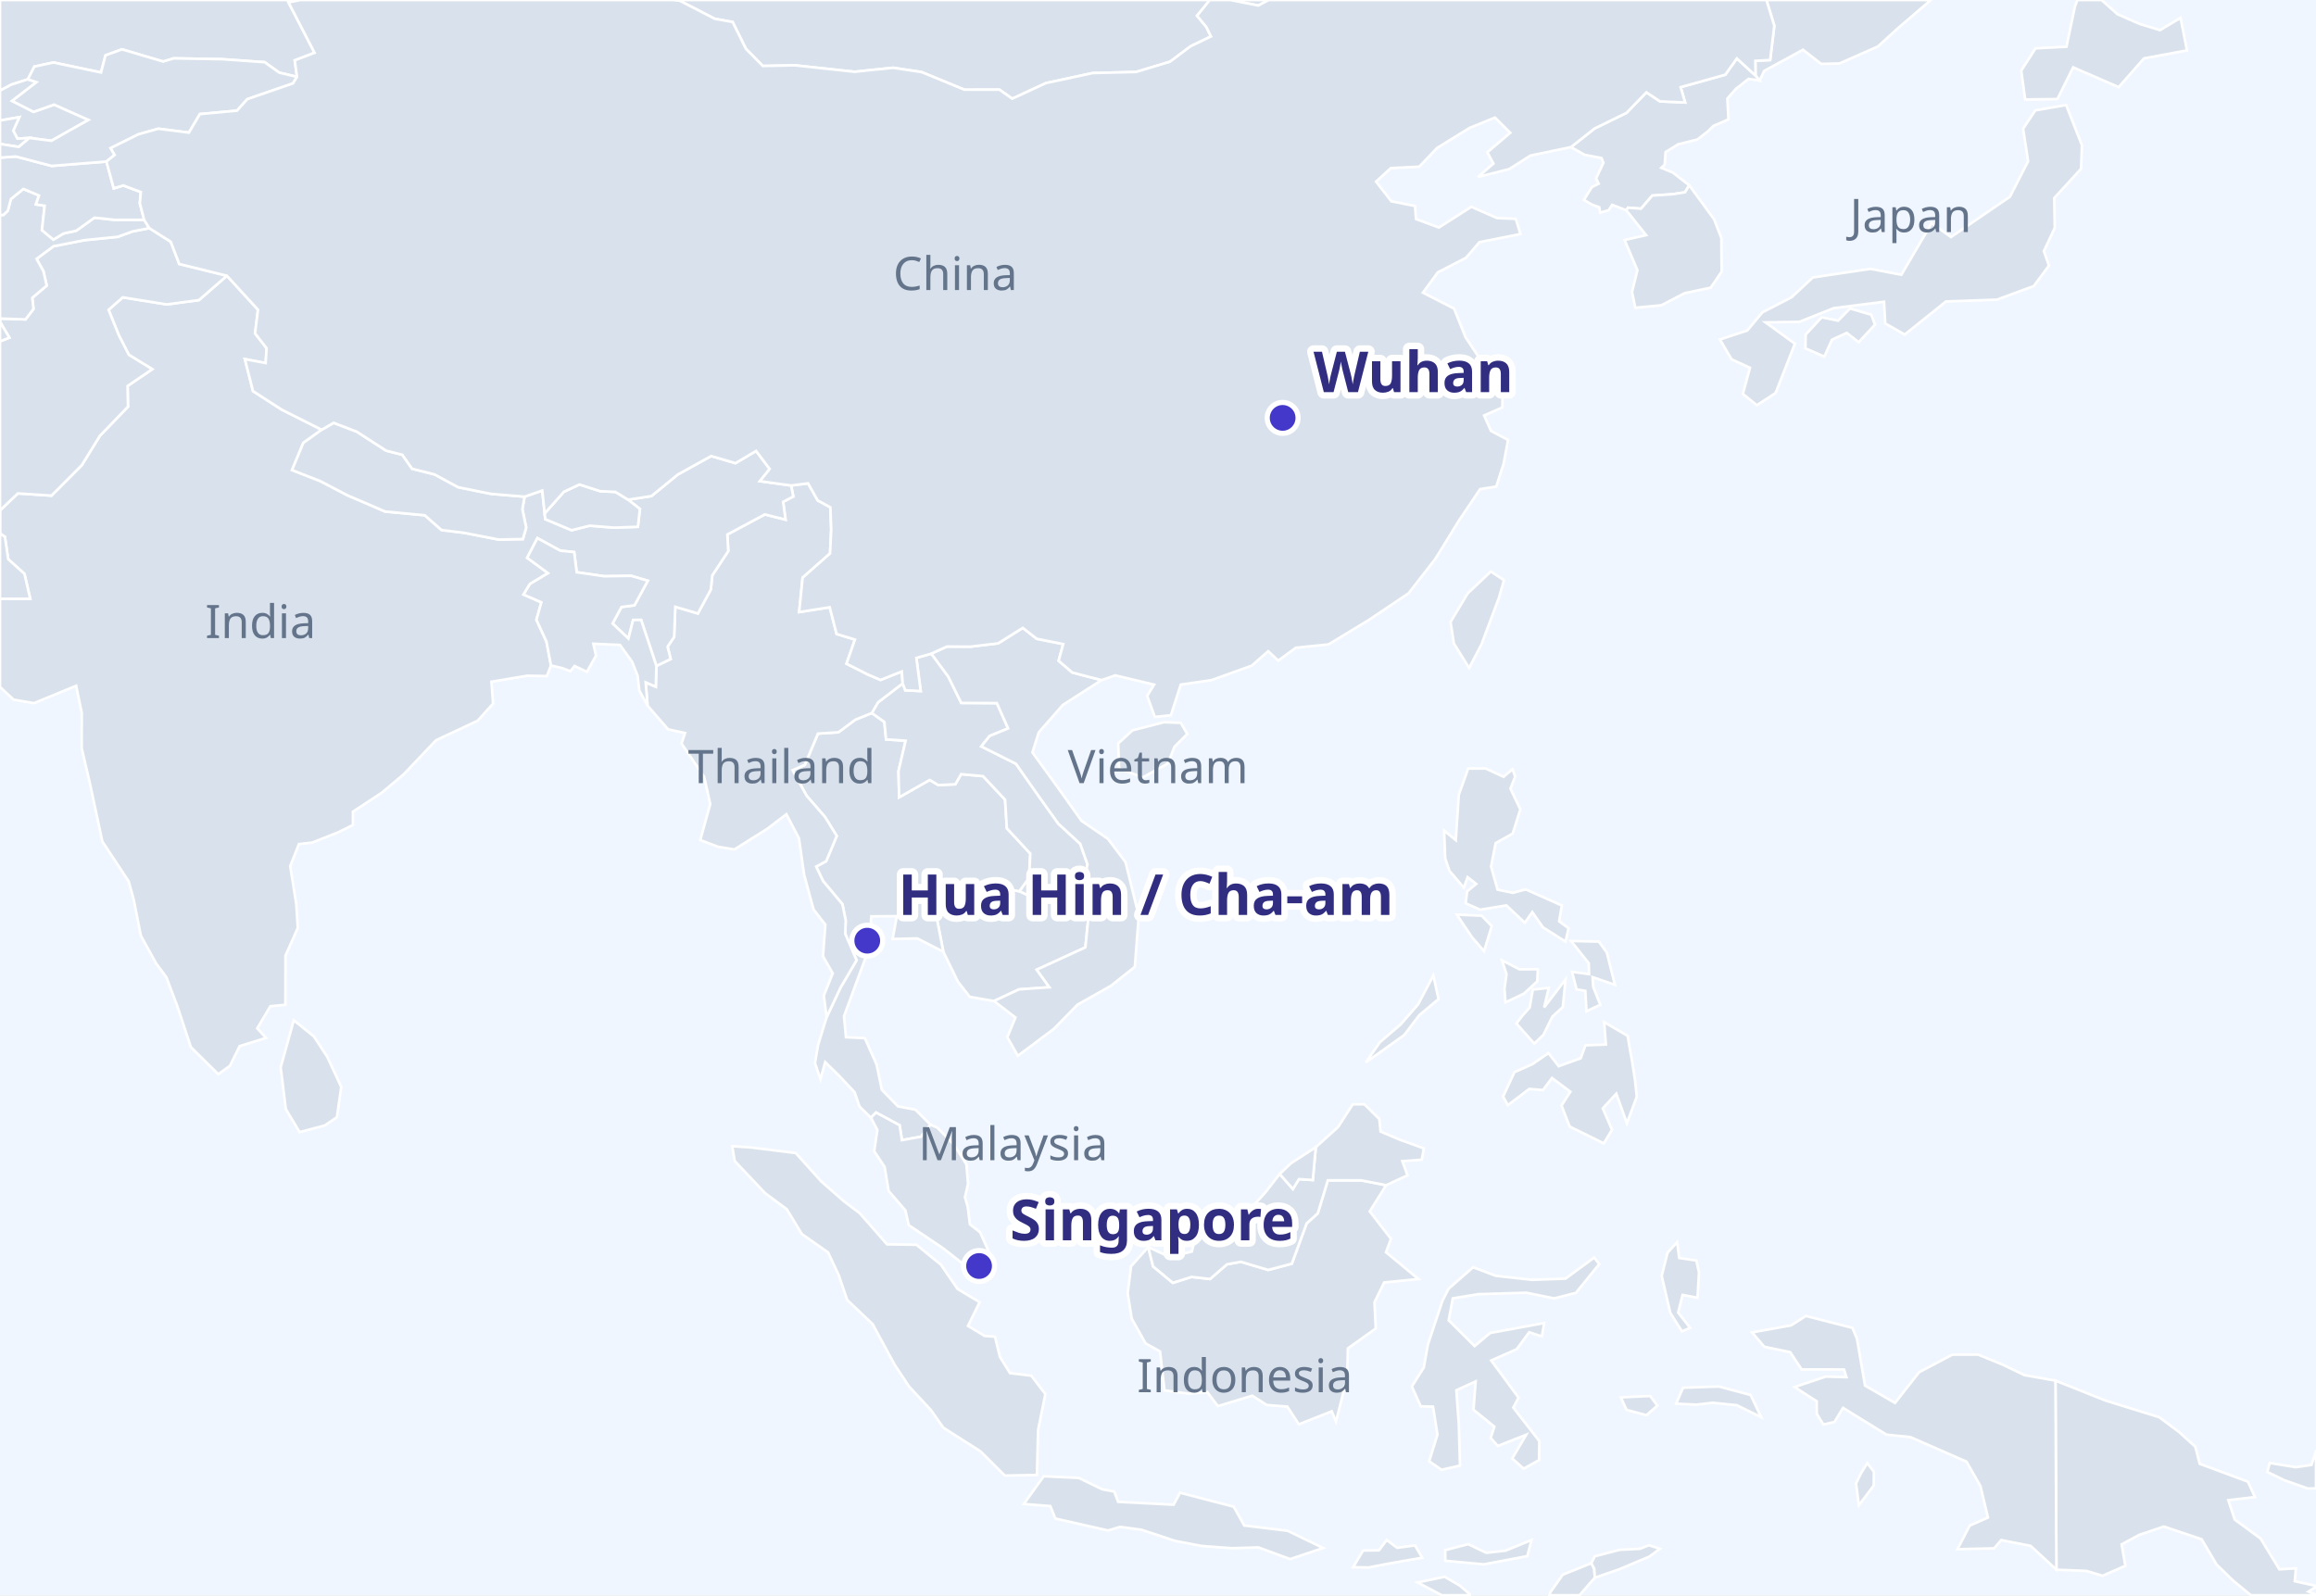
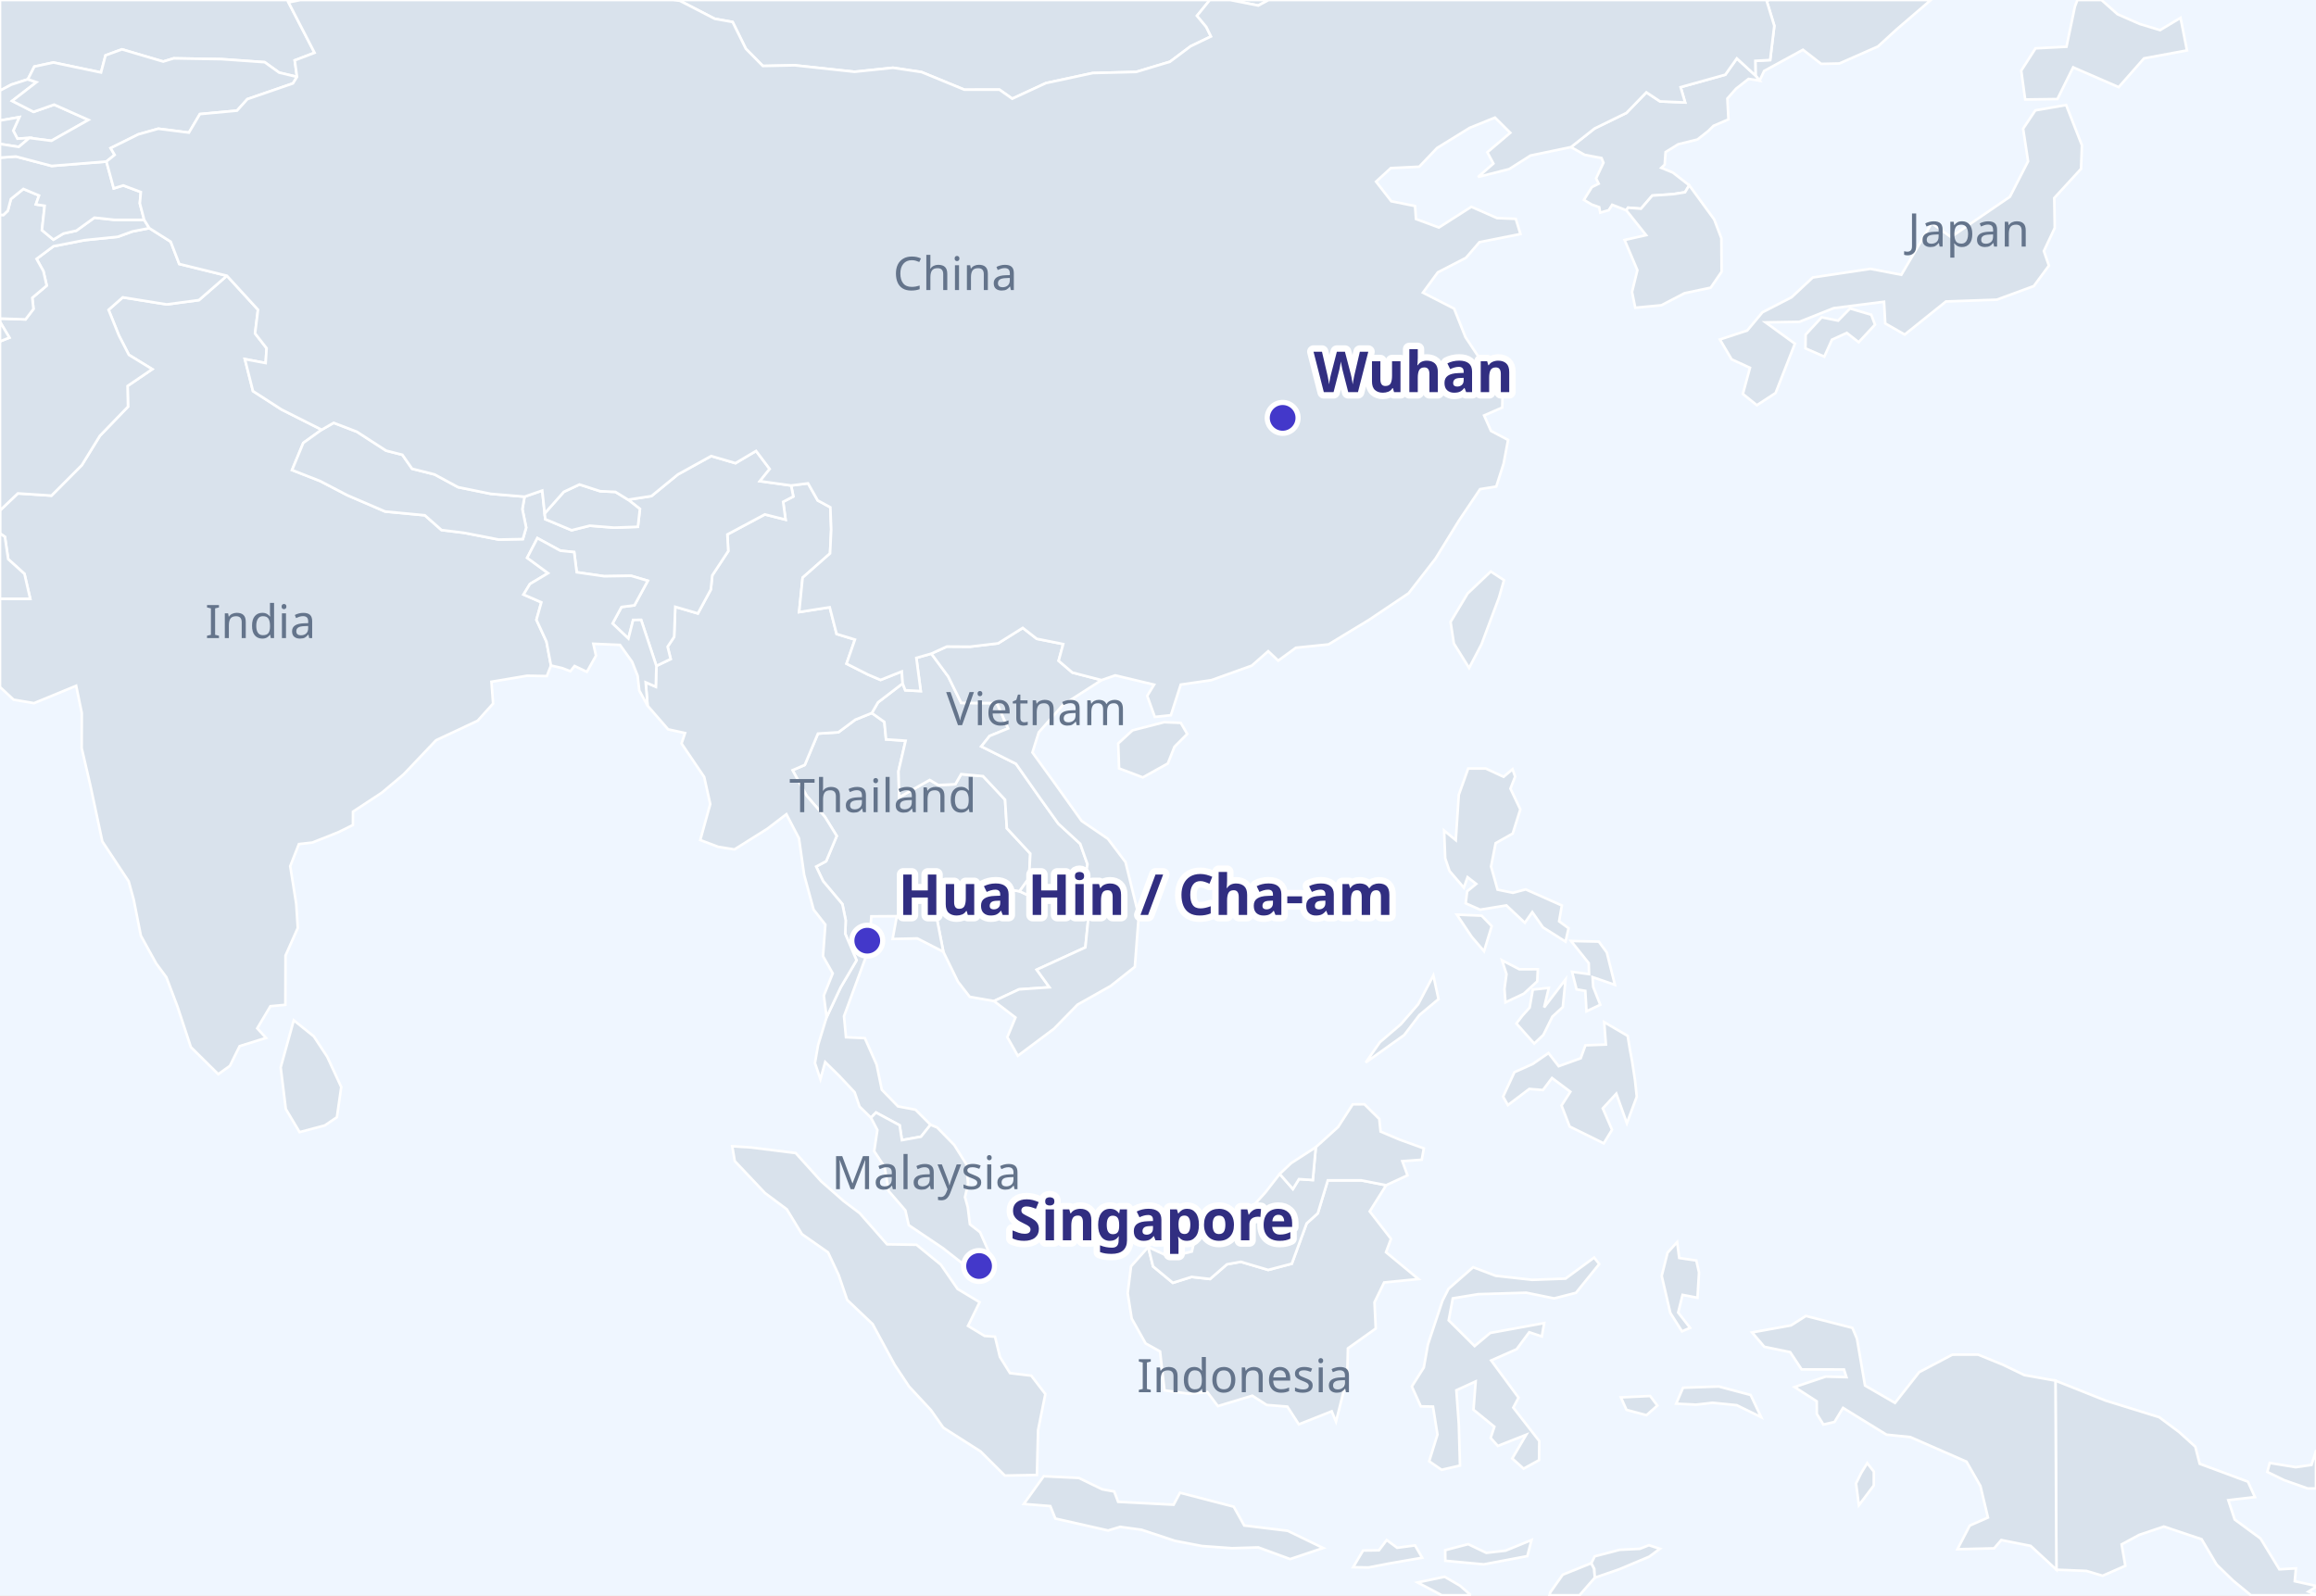
<svg xmlns="http://www.w3.org/2000/svg" viewBox="0 0 900 620" width="900" height="620" role="img" aria-labelledby="footprint-map-title">
  <style>.country-name{font:18px sans-serif;fill:#64748b;text-anchor:middle}.city-name{font:600 22px sans-serif;fill:#312e81;paint-order:stroke;stroke:white;stroke-width:5px;stroke-linejoin:round}.city-point{fill:#4338ca;stroke:white;stroke-width:2;vector-effect:non-scaling-stroke}a:hover .city-name,a:focus .city-name{text-decoration:underline}</style>
  <rect width="900" height="620" fill="#eff6ff" />
  <g fill="#d9e2ec" stroke="white" stroke-width="1" fill-rule="evenodd">
    <path d="M116.72,0.00L112.12,0.93L122.24,20.51L114.53,23.45L115.42,29.87L108.49,28.22L102.85,24.17L86.16,22.99L67.50,22.68L63.42,23.92L47.39,19.18L41.01,21.52L39.26,28.17L20.75,24.29L13.35,25.88L10.83,30.82L4.38,32.90L0.00,35.22L0.00,0.00Z" />
    <path d="M0.00,35.22L4.38,32.90L10.83,30.82L14.17,31.93L4.73,39.23L13.03,43.47L21.04,40.66L34.37,46.60L19.97,54.72L11.41,53.61L6.77,53.90L5.15,50.77L7.50,45.54L0.00,46.85Z" />
    <path d="M798.75,536.58L818.27,544.35L839.07,550.80L846.82,556.58L853.09,562.24L854.80,568.89L873.54,575.85L876.27,581.83L865.92,583.04L868.41,590.56L878.45,597.95L885.76,609.91L892.20,609.53L891.75,614.53L900.00,616.35L900.00,616.72L897.06,618.57L900.00,619.73L900.00,620.00L874.73,620.00L867.77,614.28L861.39,608.08L855.55,598.21L840.87,593.29L831.34,596.50L824.47,600.22L825.91,608.54L817.07,612.41L810.77,610.53L799.13,610.06L798.94,573.32L798.75,536.58ZM900.00,578.48L896.74,578.48L887.51,575.20L881.09,572.06L882.02,568.57L892.11,570.22L898.26,569.33L899.96,563.93L900.00,563.92Z" />
    <path d="M798.75,536.58L798.94,573.32L799.13,610.06L789.11,600.80L777.69,598.54L774.92,601.75L760.66,602.10L765.44,592.92L772.52,589.79L769.59,577.53L764.19,568.07L742.38,558.52L733.10,557.58L716.21,547.17L712.89,552.64L708.57,553.64L706.02,549.50L705.98,544.61L697.39,539.07L709.50,535.01L717.53,535.23L716.58,532.24L700.11,532.21L695.66,525.50L685.61,523.42L680.85,517.84L696.01,515.11L701.78,511.44L719.84,516.07L721.61,520.26L724.75,538.49L736.40,545.24L745.80,533.28L758.71,526.48L768.71,526.47L778.33,530.40L786.68,534.43L798.75,536.58ZM618.40,607.52L619.54,609.74L619.75,613.16L613.78,620.00L602.14,620.00L602.44,618.87L607.28,612.00L618.40,607.52ZM722.36,585.00L721.27,576.52L723.27,572.46L725.62,568.65L728.18,571.95L728.15,577.33L722.36,585.00ZM538.67,460.63L532.27,470.81L540.54,481.48L538.60,486.67L551.21,497.10L537.88,498.43L534.13,506.12L534.62,516.33L523.80,524.04L523.51,535.27L519.17,552.51L517.51,548.50L504.73,553.57L500.27,546.68L492.25,546.04L486.64,542.43L473.27,546.48L469.16,541.03L461.79,541.65L452.52,540.35L450.80,525.23L445.18,522.10L439.78,512.45L438.22,502.59L439.53,492.15L446.21,484.65L448.09,492.19L455.78,498.56L463.04,496.27L470.22,497.08L476.78,491.38L482.17,490.39L492.82,493.55L501.99,491.14L507.76,475.47L512.09,471.55L515.99,458.73L528.92,458.73L538.67,460.63ZM667.92,538.86L680.30,542.15L684.39,550.77L674.89,546.12L665.50,545.18L659.15,545.92L651.36,545.53L654.03,539.33L667.92,538.86ZM639.84,550.01L632.07,547.94L629.88,543.09L641.26,542.55L644.05,546.27L639.84,550.01ZM651.74,482.76L652.55,488.91L659.19,489.90L660.24,494.51L659.65,504.36L653.85,503.25L652.14,510.11L656.77,516.07L653.63,517.42L649.09,510.28L645.74,495.87L648.01,486.86L651.74,482.76ZM595.44,497.41L608.37,496.93L619.49,488.75L621.46,491.27L612.42,502.45L603.96,504.62L593.13,502.41L574.39,502.98L564.56,504.60L562.96,513.13L573.03,523.15L579.10,518.05L600.08,514.21L599.16,519.40L594.26,517.77L589.37,524.37L579.47,528.74L590.11,543.19L588.06,547.06L598.17,560.07L598.08,567.48L592.07,570.79L587.66,566.83L593.10,557.60L582.06,561.96L579.26,558.84L580.72,554.49L572.60,547.88L573.44,536.89L565.94,540.32L566.89,553.46L567.35,569.59L560.21,571.23L555.38,567.92L558.60,557.54L556.86,546.66L552.13,546.58L548.64,538.86L553.29,531.48L554.89,522.53L560.54,505.53L562.90,500.89L572.47,492.51L581.25,495.84L595.44,497.41ZM560.31,620.00L550.89,615.02L561.38,612.80L567.29,616.23L571.22,619.66L571.15,620.00ZM577.59,603.51L585.08,602.65L595.16,598.52L593.52,604.78L576.61,607.98L561.65,606.59L561.61,602.47L570.54,600.13L577.59,603.51ZM542.93,601.54L549.88,600.62L552.67,605.41L539.67,607.67L531.87,609.19L525.83,609.10L529.69,602.61L535.86,602.52L538.88,598.53L542.93,601.54ZM432.98,579.67L434.51,583.68L456.07,584.80L458.55,580.15L479.42,585.57L483.51,592.88L500.39,594.94L514.19,601.63L501.35,605.93L488.98,601.39L478.80,601.70L467.12,600.86L456.59,598.84L443.56,594.53L435.30,593.41L430.62,594.82L410.11,590.18L408.16,585.34L397.86,584.51L405.58,573.74L419.23,574.40L428.31,578.81L432.98,579.67ZM386.66,519.50L388.57,527.36L392.49,533.66L400.75,534.65L406.22,541.79L403.40,555.81L402.95,573.24L390.49,573.48L381.02,564.06L366.57,554.85L361.76,548.01L353.24,538.83L347.65,530.38L339.10,514.60L329.22,505.21L325.91,495.52L321.77,486.72L311.62,479.62L305.74,469.97L297.27,463.66L285.53,451.24L284.55,445.50L291.79,445.95L309.20,448.13L319.15,459.16L327.85,466.80L334.06,471.49L344.72,483.61L356.15,483.78L365.61,491.51L372.11,500.94L380.68,506.09L376.17,515.30L382.62,519.21L386.66,519.50Z" />
    <path d="M750.32,0.00L737.05,11.40L729.78,18.06L714.79,24.67L707.70,24.82L700.63,19.34L685.53,27.59L683.78,31.34L683.78,31.34L683.77,31.34L683.77,31.34L682.20,29.37L682.20,29.37L682.13,23.64L687.88,23.33L689.50,10.02L686.53,0.36L687.41,0.00Z" />
    <path d="M618.40,607.52L619.72,604.86L629.40,602.33L637.25,601.94L640.77,600.54L645.03,601.93L640.89,604.99L629.17,609.92L619.75,613.16L619.54,609.74L618.40,607.52Z" />
    <path d="M366.58,369.90L363.92,356.28L371.12,346.91L385.67,344.76L396.21,346.37L405.49,350.79L410.58,343.02L420.56,347.17L423.16,354.69L421.78,368.20L402.87,376.87L407.81,383.70L396.00,384.52L386.26,389.06L376.84,387.41L372.27,381.54L366.58,369.90Z" />
    <path d="M396.21,346.37L385.67,344.76L371.12,346.91L363.92,356.28L366.58,369.90L356.48,364.72L346.86,364.93L348.51,356.07L338.60,356.14L337.71,368.54L331.64,385.00L327.98,394.96L328.75,403.12L336.08,403.48L340.65,413.76L342.67,423.52L348.94,429.98L355.76,431.29L361.59,437.14L357.91,441.77L350.48,443.12L349.60,437.33L340.42,432.39L338.46,434.40L334.02,430.07L332.10,424.49L326.12,418.13L320.67,412.78L318.82,419.41L316.69,413.15L317.92,406.11L321.23,395.30L326.68,383.72L332.86,373.21L328.46,362.93L328.64,357.69L327.35,351.40L319.85,342.44L317.16,336.79L321.05,334.70L325.16,324.90L320.55,317.46L313.42,309.23L307.98,299.34L312.73,297.29L317.85,285.11L325.80,284.60L332.36,279.71L338.80,277.11L343.67,280.59L344.32,287.36L351.92,287.88L349.15,299.75L349.42,309.86L361.28,303.13L364.65,305.12L371.24,304.80L373.50,300.87L382.01,301.65L390.57,310.80L391.27,321.93L400.38,331.75L399.87,341.29L396.21,346.37Z" />
    <path d="M420.56,347.17L410.58,343.02L405.49,350.79L396.21,346.37L399.87,341.29L400.38,331.75L391.27,321.93L390.57,310.80L382.01,301.65L373.50,300.87L371.24,304.80L364.65,305.12L361.28,303.13L349.42,309.86L349.15,299.75L351.92,287.88L344.32,287.36L343.67,280.59L338.80,277.11L341.20,272.96L350.78,265.62L351.79,268.27L357.79,268.58L356.09,255.69L361.92,254.03L368.49,262.93L373.54,273.18L387.39,273.27L391.75,283.10L384.56,286.05L381.34,290.10L394.81,296.85L404.16,310.17L411.26,320.10L419.77,327.94L422.60,335.90L420.56,347.17Z" />
    <path d="M338.80,277.11L332.36,279.71L325.80,284.60L317.85,285.11L312.73,297.29L307.98,299.34L313.42,309.23L320.55,317.46L325.16,324.90L321.05,334.70L317.16,336.79L319.85,342.44L327.35,351.40L328.64,357.69L328.46,362.93L332.86,373.21L326.68,383.72L321.23,395.30L320.14,386.93L323.60,378.30L319.82,371.63L320.73,359.35L316.17,353.51L312.50,340.02L310.47,325.78L305.60,316.44L298.19,322.09L285.41,330.13L279.09,329.12L272.12,326.48L276.00,312.51L273.65,301.96L264.84,288.96L266.21,284.90L259.63,283.45L251.65,274.26L250.91,265.19L254.84,266.89L255.07,258.81L260.62,256.13L259.43,251.35L261.97,247.51L262.41,235.84L271.20,238.41L276.22,229.12L276.79,223.62L283.00,214.17L282.65,207.72L297.22,199.93L305.26,201.96L304.33,195.03L308.28,192.96L307.43,188.69L314.01,187.85L317.77,194.49L322.68,197.17L323.01,205.80L322.56,215.10L311.90,224.51L310.55,237.88L322.43,236.01L325.11,246.39L332.23,248.57L328.96,257.94L337.31,262.17L342.19,264.25L350.44,260.96L350.78,265.62L341.20,272.96L338.80,277.11Z" />
    <path d="M386.26,389.06L396.00,384.52L407.81,383.70L402.87,376.87L421.78,368.20L423.16,354.69L420.56,347.17L422.60,335.90L419.77,327.94L411.26,320.10L404.16,310.17L394.81,296.85L381.34,290.10L384.56,286.05L391.75,283.10L387.39,273.27L373.54,273.18L368.49,262.93L361.92,254.03L367.95,251.28L376.93,251.34L387.86,250.04L397.45,244.03L402.88,248.26L413.16,250.32L411.38,256.81L416.74,261.39L428.06,264.32L413.04,273.96L403.67,284.61L401.20,292.44L409.80,304.32L420.32,319.05L430.53,326.01L437.37,335.06L442.52,355.92L441.00,375.76L431.62,383.18L418.74,390.44L409.56,399.83L395.53,410.33L391.45,403.10L394.61,395.46L386.26,389.06Z" />
    <path d="M683.78,31.34L683.78,31.34L683.78,31.34L683.78,31.34ZM682.20,29.37L682.20,29.37L683.77,31.34L679.50,30.66L674.62,34.48L671.26,38.31L671.68,46.41L665.87,48.90L663.87,50.89L659.63,54.22L652.13,56.08L647.25,59.10L646.90,63.98L645.59,65.23L650.06,67.06L656.43,72.01L654.81,74.73L650.03,75.48L642.07,76.02L637.69,81.11L632.67,80.71L631.97,81.73L626.50,79.59L625.14,81.70L621.85,82.64L621.45,80.52L618.54,79.49L615.51,77.69L618.59,72.73L621.25,71.40L620.24,69.34L623.10,63.26L622.36,61.42L615.80,60.19L610.49,57.17L619.65,49.94L632.05,43.88L639.78,35.89L645.12,39.42L654.84,39.83L653.09,33.88L670.46,29.03L674.94,22.71L682.20,29.37Z" />
    <path d="M631.97,81.73L632.67,80.71L637.69,81.11L642.07,76.02L650.03,75.48L654.81,74.73L656.43,72.01L666.15,85.31L668.93,92.61L669.02,105.60L664.78,111.80L654.59,113.96L645.60,118.64L635.46,119.60L634.21,113.46L636.29,105.01L631.32,93.28L639.68,91.38L631.97,81.73Z" />
    <path d="M493.00,0.00L488.97,2.15L478.07,0.00L470.14,0.00L465.17,6.12L468.76,10.45L470.58,14.17L462.71,17.96L454.64,24.00L441.49,27.96L424.63,28.39L406.45,32.30L393.36,38.36L388.38,34.85L374.76,34.86L358.12,28.01L347.02,26.34L332.05,27.90L308.83,25.38L296.43,25.64L289.83,18.94L284.70,8.55L277.75,7.30L264.16,0.28L261.50,0.00Z" />
    <path d="M307.43,188.69L308.28,192.96L304.33,195.03L305.26,201.96L297.22,199.93L282.65,207.72L283.00,214.17L276.79,223.62L276.22,229.12L271.20,238.41L262.41,235.84L261.97,247.51L259.43,251.35L260.62,256.13L255.07,258.81L249.14,240.93L246.04,240.96L244.20,248.17L238.04,242.32L241.51,235.91L246.54,235.26L251.73,225.72L245.25,223.79L234.81,223.96L224.11,222.41L223.12,214.58L217.74,214.02L208.83,209.15L204.86,216.80L212.98,222.76L205.95,226.96L203.45,231.07L210.37,234.09L208.46,240.89L212.36,249.36L214.11,258.64L212.50,262.76L204.85,262.62L190.98,264.96L191.62,273.44L185.62,280.11L169.43,287.70L156.84,300.96L148.38,308.07L137.17,315.45L137.15,320.63L131.54,323.41L121.41,327.45L116.16,328.05L112.78,336.64L115.12,351.31L115.72,360.66L110.95,371.37L110.90,390.52L105.08,391.06L99.96,399.66L103.38,403.38L93.13,406.57L89.34,414.24L84.82,417.48L74.17,406.95L68.96,391.17L64.65,379.80L60.71,374.47L54.73,363.64L51.94,349.54L49.99,342.50L39.76,327.01L35.10,305.17L31.74,290.74L31.78,277.09L29.59,266.53L13.22,273.28L5.29,271.93L0.00,267.01L0.00,232.69L11.74,232.71L9.50,223.03L3.18,217.31L1.90,208.64L0.00,207.33L0.00,198.37L6.94,191.76L20.00,192.62L31.77,180.80L38.82,169.36L49.74,158.05L49.57,150.01L59.16,143.49L50.08,137.92L46.17,130.30L42.19,120.42L47.70,115.56L64.77,118.31L77.31,116.63L88.17,107.16L100.26,120.37L99.12,129.57L103.60,135.34L103.23,141.09L95.16,139.58L98.31,152.00L109.37,159.14L125.00,167.02L117.86,172.14L113.49,182.68L124.39,186.95L135.00,192.48L149.67,198.80L165.09,200.26L171.58,206.00L180.27,207.07L193.81,209.70L203.18,209.51L204.47,205.05L202.99,197.88L203.85,193.03L210.72,190.66L211.66,199.53L211.90,201.79L222.13,206.07L229.20,204.31L238.70,205.07L247.88,204.73L248.67,197.81L244.09,194.21L253.16,192.80L263.40,184.41L276.37,177.24L285.80,180.01L293.82,175.26L299.10,182.27L295.30,187.00L307.43,188.69Z" />
    <path d="M255.07,258.81L254.84,266.89L250.91,265.19L251.65,274.26L248.43,268.38L247.78,262.64L245.64,257.21L240.94,250.65L230.58,250.20L231.60,254.84L228.07,261.12L223.28,258.83L221.65,260.88L218.46,259.65L214.11,258.64L212.36,249.36L208.46,240.89L210.37,234.09L203.45,231.07L205.95,226.96L212.98,222.76L204.86,216.80L208.83,209.15L217.74,214.02L223.12,214.58L224.11,222.41L234.81,223.96L245.25,223.79L251.73,225.72L246.54,235.26L241.51,235.91L238.04,242.32L244.20,248.17L246.04,240.96L249.14,240.93L255.07,258.81Z" />
    <path d="M244.09,194.21L248.67,197.81L247.88,204.73L238.70,205.07L229.20,204.31L222.13,206.07L211.90,201.79L211.66,199.53L219.10,191.15L225.18,188.29L233.22,190.90L239.16,191.18L244.09,194.21Z" />
    <path d="M203.85,193.03L202.99,197.88L204.47,205.05L203.18,209.51L193.81,209.70L180.27,207.07L171.58,206.00L165.09,200.26L149.67,198.80L135.00,192.48L124.39,186.95L113.49,182.68L117.86,172.14L125.00,167.02L129.67,164.33L138.68,167.79L150.04,175.14L156.36,176.75L160.14,182.17L168.88,184.39L178.01,189.34L190.74,191.93L203.85,193.03Z" />
    <path d="M88.17,107.16L77.31,116.63L64.77,118.31L47.70,115.56L42.19,120.42L46.17,130.30L50.08,137.92L59.16,143.49L49.57,150.01L49.74,158.05L38.82,169.36L31.77,180.80L20.00,192.62L6.94,191.76L0.00,198.37L0.00,207.33L1.90,208.64L3.18,217.31L9.50,223.03L11.74,232.71L0.00,232.69L0.00,132.68L3.64,131.23L0.00,125.09L0.00,123.80L9.92,124.13L13.01,120.07L12.54,115.74L18.15,111.00L16.86,105.39L14.20,100.62L20.77,95.71L32.85,93.34L45.76,92.03L51.48,89.95L58.03,88.68L66.34,93.94L69.67,102.60L88.17,107.16Z" />
    <path d="M0.00,83.51L1.31,83.55L3.04,81.89L4.23,77.35L9.08,73.43L15.17,75.99L13.94,79.44L17.35,79.97L16.30,89.44L20.75,93.13L24.67,90.76L29.67,89.65L36.68,84.60L44.42,85.43L56.03,85.45L58.03,88.68L51.48,89.95L45.76,92.03L32.85,93.34L20.77,95.71L14.20,100.62L16.86,105.39L18.15,111.00L12.54,115.74L13.01,120.07L9.92,124.13L0.00,123.80L0.00,125.09L3.64,131.23L0.00,132.68Z" />
    <path d="M0.00,46.85L7.50,45.54L5.15,50.77L6.77,53.90L11.41,53.61L7.29,57.09L0.00,55.96L0.00,61.27L6.18,60.83L20.08,64.49L41.35,62.78L44.20,73.21L47.90,72.07L54.73,74.64L54.34,79.02L56.03,85.45L44.42,85.43L36.68,84.60L29.67,89.65L24.67,90.76L20.75,93.13L16.30,89.44L17.35,79.97L13.94,79.44L15.17,75.99L9.08,73.43L4.23,77.35L3.04,81.89L1.31,83.55L0.00,83.51Z" />
    <path d="M10.83,30.82L13.35,25.88L20.75,24.29L39.26,28.17L41.01,21.52L47.39,19.18L63.42,23.92L67.50,22.68L86.16,22.99L102.85,24.17L108.49,28.22L115.42,29.87L113.84,32.42L96.12,38.53L92.11,43.00L77.68,44.34L73.42,51.54L61.51,50.03L53.74,52.23L43.00,57.56L44.55,60.20L41.35,62.78L20.08,64.49L6.18,60.83L0.00,61.27L0.00,55.96L7.29,57.09L11.41,53.61L19.97,54.72L34.37,46.60L21.04,40.66L13.03,43.47L4.73,39.23L14.17,31.93L10.83,30.82Z" />
    <path d="M132.61,422.47L130.92,434.21L126.20,437.41L116.42,439.99L111.07,431.03L109.07,414.83L114.16,396.53L121.94,402.79L127.17,410.73L132.61,422.47Z" />
    <path d="M444.10,302.14L434.87,298.64L434.54,288.94L440.09,283.84L452.38,280.68L458.85,280.94L461.36,285.25L456.42,290.21L453.82,296.72L444.10,302.14ZM115.42,29.87L114.53,23.45L122.24,20.51L112.12,0.93L116.72,0.00L261.50,0.00L264.16,0.28L277.75,7.30L284.70,8.55L289.83,18.94L296.43,25.64L308.83,25.38L332.05,27.90L347.02,26.34L358.12,28.01L374.76,34.86L388.38,34.85L393.36,38.36L406.45,32.30L424.63,28.39L441.49,27.96L454.64,24.00L462.71,17.96L470.58,14.17L468.76,10.45L465.17,6.12L470.14,0.00L478.07,0.00L488.97,2.15L493.00,0.00L687.41,0.00L686.53,0.36L689.50,10.02L687.88,23.33L682.13,23.64L682.20,29.37L674.94,22.71L670.46,29.03L653.09,33.88L654.84,39.83L645.12,39.42L639.78,35.89L632.05,43.88L619.65,49.94L610.49,57.17L594.76,60.45L586.48,65.71L574.36,68.79L580.34,63.57L577.99,59.18L586.90,51.60L580.95,45.70L571.15,49.67L558.45,57.51L551.51,64.79L540.48,65.33L534.74,70.59L540.67,78.22L549.88,80.07L550.26,85.13L559.16,88.42L571.76,80.37L581.75,84.76L589.03,85.06L590.85,90.96L574.92,94.11L569.67,100.20L558.73,105.85L552.95,113.74L565.06,119.94L569.48,131.03L576.33,141.36L583.97,150.02L583.78,158.39L576.72,161.47L579.41,167.48L586.04,170.98L584.31,180.16L581.45,189.09L575.16,190.11L566.95,202.31L557.84,217.10L547.39,230.56L531.92,240.96L516.27,250.45L503.59,251.74L496.72,256.75L492.83,253.09L486.46,258.69L470.74,264.34L458.84,266.07L455.00,277.97L448.76,278.63L445.81,270.45L448.48,266.09L433.38,262.48L428.06,264.32L416.74,261.39L411.38,256.81L413.16,250.32L402.88,248.26L397.45,244.03L387.86,250.04L376.93,251.34L367.95,251.28L361.92,254.03L356.09,255.69L357.79,268.58L351.79,268.27L350.78,265.62L350.44,260.96L342.19,264.25L337.31,262.17L328.96,257.94L332.23,248.57L325.11,246.39L322.43,236.01L310.55,237.88L311.90,224.51L322.56,215.10L323.01,205.80L322.68,197.17L317.77,194.49L314.01,187.85L307.43,188.69L295.30,187.00L299.10,182.27L293.82,175.26L285.80,180.01L276.37,177.24L263.40,184.41L253.16,192.80L244.09,194.21L239.16,191.18L233.22,190.90L225.18,188.29L219.10,191.15L211.66,199.53L210.72,190.66L203.85,193.03L190.74,191.93L178.01,189.34L168.88,184.39L160.14,182.17L156.36,176.75L150.04,175.14L138.68,167.79L129.67,164.33L125.00,167.02L109.37,159.14L98.31,152.00L95.16,139.58L103.23,141.09L103.60,135.34L99.12,129.57L100.26,120.37L88.17,107.16L69.67,102.60L66.34,93.94L58.03,88.68L56.03,85.45L54.34,79.02L54.73,74.64L47.90,72.07L44.20,73.21L41.35,62.78L44.55,60.20L43.00,57.56L53.74,52.23L61.51,50.03L73.42,51.54L77.68,44.34L92.11,43.00L96.12,38.53L113.84,32.42L115.42,29.87Z" />
    <path d="M582.50,232.28L575.73,250.36L570.90,259.60L564.98,250.09L563.69,241.73L570.32,230.66L579.32,222.12L584.45,225.48L582.50,232.28Z" />
    <path d="M571.88,364.06L566.14,355.47L575.78,355.88L579.68,359.94L576.70,369.68L571.88,364.06ZM591.59,394.76L594.42,391.60L595.66,384.60L601.86,383.94L600.05,391.53L608.38,380.65L607.30,391.40L603.26,395.11L599.74,402.23L596.20,405.57L589.28,397.78L591.59,394.76ZM634.24,412.42L635.38,419.91L636.05,426.23L632.21,436.54L628.10,425.05L622.84,430.77L626.44,439.08L623.21,444.36L609.97,437.82L606.81,429.66L610.24,424.30L603.11,418.97L599.58,423.64L594.29,423.21L585.96,429.50L584.10,426.20L588.51,416.70L595.60,413.53L601.74,409.28L605.71,414.38L614.27,411.29L616.10,406.26L624.05,405.96L623.39,397.25L632.51,402.59L633.45,408.27L634.24,412.42ZM545.68,402.25L530.71,412.95L536.23,405.06L544.35,398.10L551.11,390.30L557.00,379.11L559.01,388.30L551.58,394.50L545.68,402.25ZM588.79,301.83L586.96,306.50L590.80,314.58L587.84,323.95L581.21,327.69L579.43,336.77L581.95,345.75L587.91,346.99L592.89,345.66L606.94,351.91L605.87,358.05L609.54,360.76L608.37,365.95L599.60,360.42L595.45,354.49L592.55,358.63L585.39,351.88L575.17,353.55L569.57,351.06L570.14,346.40L573.66,343.53L570.30,340.92L568.85,344.99L563.29,338.51L561.61,333.60L561.19,322.81L565.72,326.52L566.89,308.88L570.55,298.67L577.36,298.68L584.30,301.90L587.77,298.96L588.79,301.83ZM585.43,378.59L583.69,373.22L590.44,376.71L597.60,376.69L597.38,381.40L592.17,386.19L585.03,389.57L584.63,384.34L585.43,378.59ZM624.40,370.17L627.56,382.75L618.88,379.76L619.12,383.55L621.87,390.50L616.52,393.03L616.05,385.10L612.66,384.51L610.90,377.69L617.52,378.59L617.38,374.32L610.50,365.71L621.31,365.96L624.40,370.17Z" />
    <path d="M338.46,434.40L340.42,432.39L349.60,437.33L350.48,443.12L357.91,441.77L361.59,437.14L364.18,438.19L370.82,445.00L375.54,452.54L376.18,460.13L374.99,465.26L376.08,469.14L376.90,475.81L380.87,478.92L385.29,488.89L385.07,492.70L377.10,493.45L366.45,485.10L353.14,476.15L351.83,470.41L345.32,462.87L343.77,453.53L339.71,447.39L340.95,439.18L338.46,434.40ZM538.67,460.63L528.92,458.73L515.99,458.73L512.09,471.55L507.76,475.47L501.99,491.14L492.82,493.55L482.17,490.39L476.78,491.38L470.22,497.08L463.04,496.27L455.78,498.56L448.09,492.19L446.21,484.65L454.46,488.52L463.15,486.41L465.41,476.87L470.22,474.74L483.70,472.30L491.77,463.38L497.30,456.25L502.42,462.10L504.78,458.26L510.16,458.61L510.81,451.41L511.32,445.86L519.98,438.02L525.66,429.21L530.21,429.17L535.99,434.88L536.50,439.78L543.91,442.92L553.30,446.31L552.50,450.73L544.95,451.29L546.96,456.79L538.67,460.63Z" />
    <path d="M511.32,445.86L510.81,451.41L510.16,458.61L504.78,458.26L502.42,462.10L497.30,456.25L501.75,452.04L511.32,445.86Z" />
    <path d="M808.70,65.60L798.29,76.95L798.48,88.58L794.25,97.58L796.21,103.23L790.35,111.17L775.97,116.47L756.20,117.17L740.17,130.03L732.61,125.70L732.14,117.28L712.58,119.76L699.26,125.07L686.09,125.29L697.50,133.58L689.99,152.74L682.72,157.48L677.28,153.10L680.04,142.94L672.92,139.67L668.35,131.94L678.98,128.46L684.88,121.38L696.20,115.55L704.45,107.84L726.84,104.48L738.87,106.79L750.64,86.74L758.14,92.13L774.65,80.85L781.05,76.47L788.12,62.69L786.19,50.01L790.94,42.89L802.90,40.82L809.04,56.46L808.70,65.60ZM839.40,11.71L847.36,6.94L849.86,19.59L833.17,22.68L823.32,33.87L805.63,26.17L799.51,38.50L786.99,38.67L785.45,27.46L791.01,18.79L803.03,18.16L806.31,2.57L807.28,0.00L816.64,0.00L822.86,5.52L831.49,9.31L839.40,11.71ZM701.68,130.05L707.90,123.32L714.30,124.62L718.92,119.89L727.18,122.32L728.62,126.18L722.29,133.00L717.67,129.39L711.90,132.01L708.92,138.60L701.59,135.39L701.68,130.05Z" />
  </g>
  <text x="371.25" y="112.73" class="country-name">China</text>
  <text x="101.25" y="248.00" class="country-name">India</text>
-   <text x="303.75" y="304.36" class="country-name">Thailand</text>
-   <text x="393.75" y="450.91" class="country-name">Malaysia</text>
+   <text x="343.13" y="315.64" class="country-name">Thailand</text>
+   <text x="360.00" y="462.18" class="country-name">Malaysia</text>
  <text x="483.75" y="541.09" class="country-name">Indonesia</text>
-   <text x="742.50" y="90.18" class="country-name">Japan</text>
-   <text x="450.00" y="304.36" class="country-name">Vietnam</text>
+   <text x="765.00" y="95.82" class="country-name">Japan</text>
+   <text x="402.75" y="281.82" class="country-name">Vietnam</text>
  <a href="/events/2023isem/" aria-label="Wuhan presentation details">
    <circle cx="498.44" cy="162.41" r="6" class="city-point" />
    <text x="510.44" y="152.41" class="city-name">Wuhan</text>
  </a>
  <a href="/events/2023te/" aria-label="Hua Hin / Cha-am presentation details">
    <circle cx="337.02" cy="365.59" r="6" class="city-point" />
    <text x="349.02" y="355.59" class="city-name">Hua Hin / Cha-am</text>
  </a>
  <a href="/events/2025singapore/" aria-label="Singapore presentation details">
    <circle cx="380.47" cy="492.03" r="6" class="city-point" />
    <text x="392.47" y="482.03" class="city-name">Singapore</text>
  </a>
</svg>
